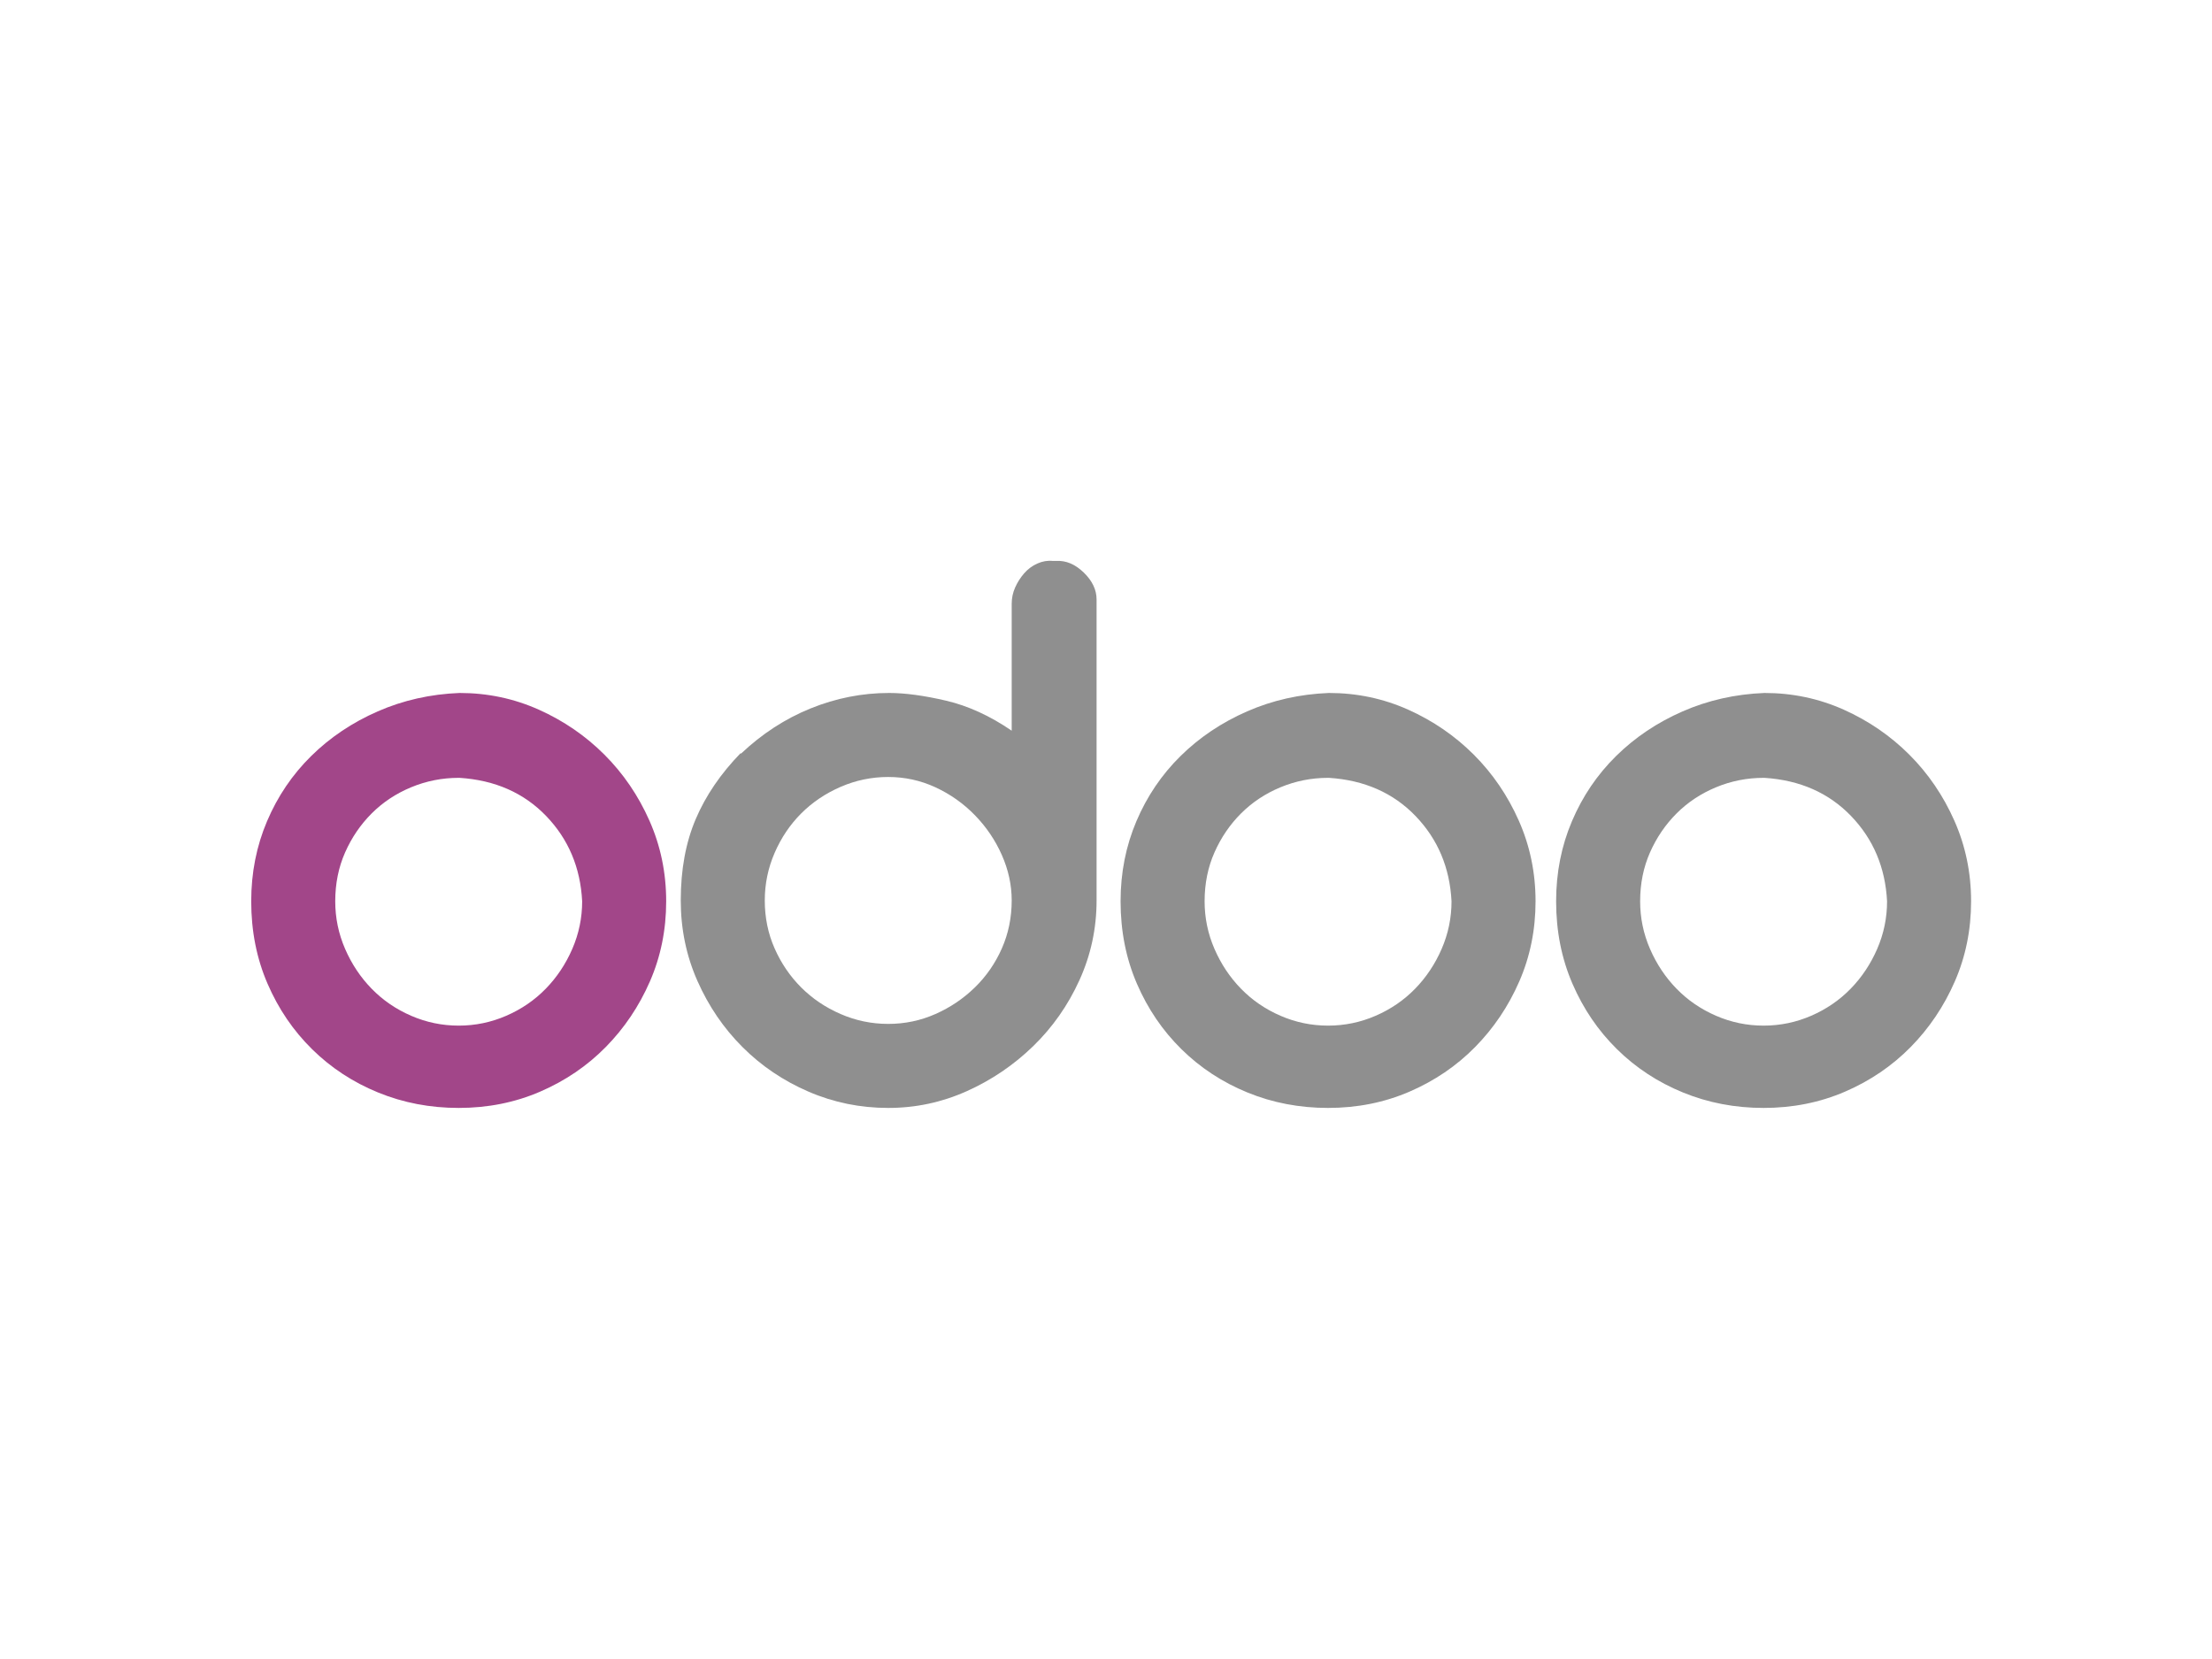
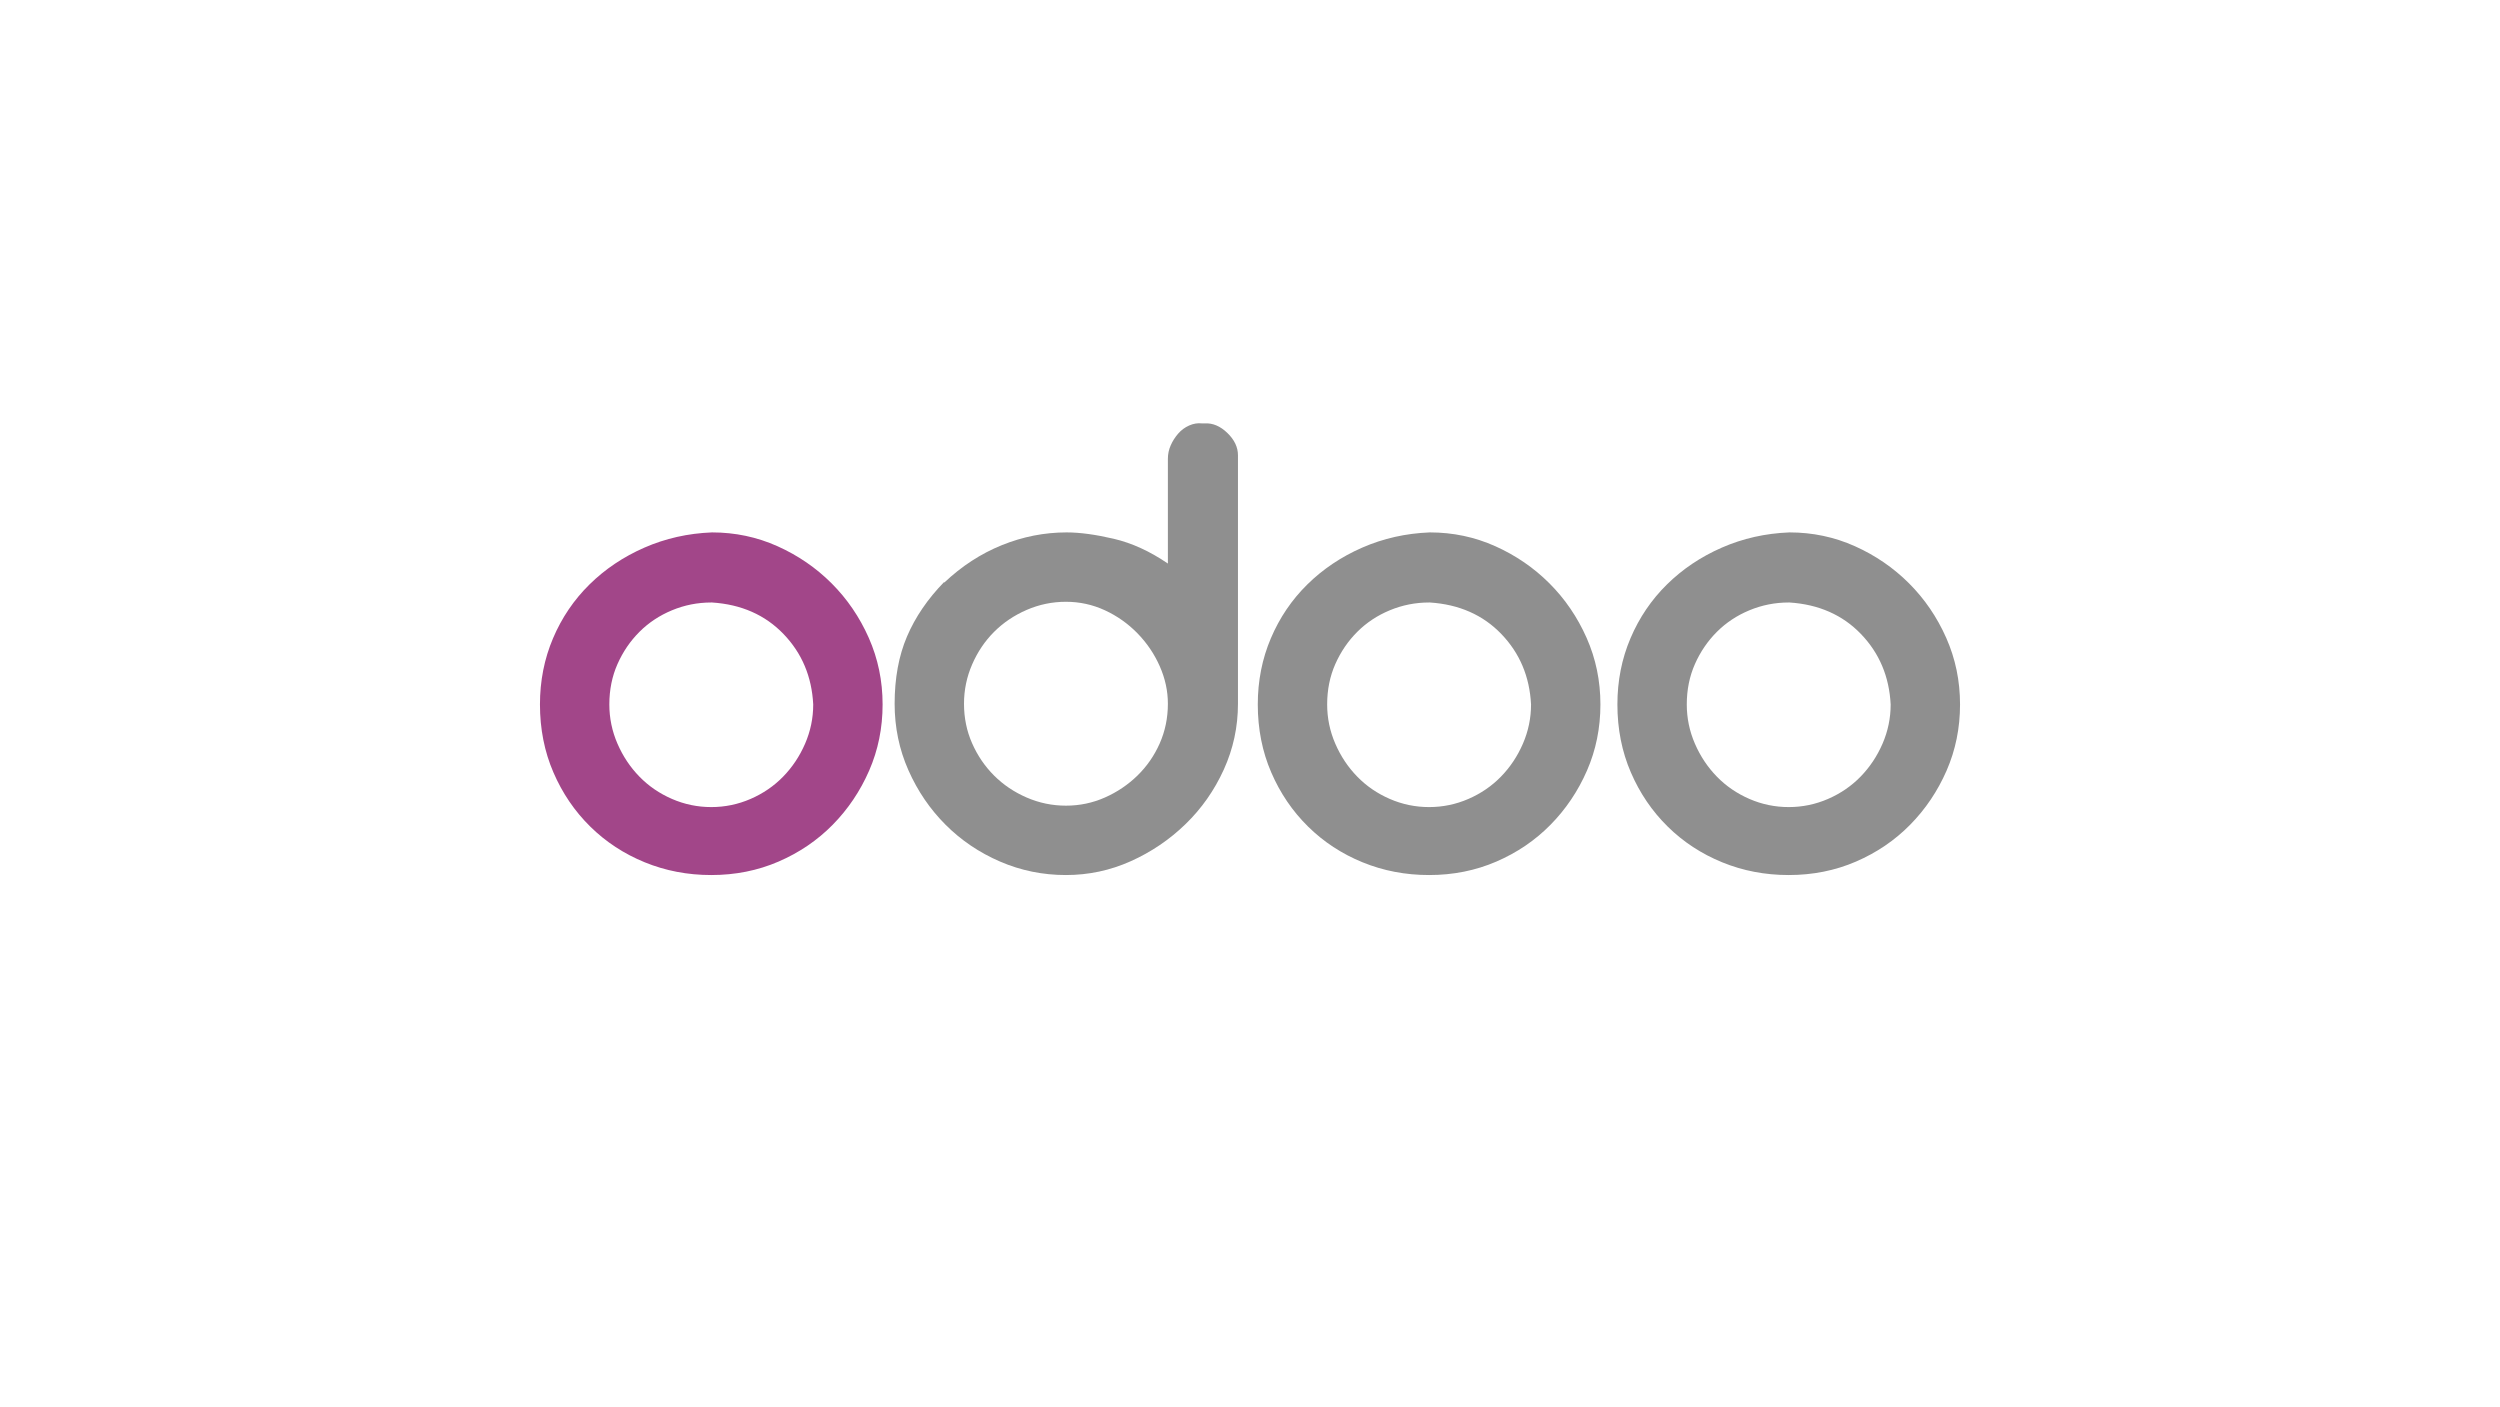
- <svg xmlns="http://www.w3.org/2000/svg" version="1.1" id="Layer_1" x="0px" y="0px" width="800px" height="600px" viewBox="0 0 800 600" enable-background="new 0 0 800 600" xml:space="preserve">
-   <g>
-     <path fill="#A24689" d="M166.205,250.621c10.126,0,19.689,2.016,28.683,6.046c8.992,4.031,16.898,9.458,23.721,16.279   c6.821,6.822,12.248,14.782,16.279,23.876c4.031,9.1,6.046,18.813,6.046,29.147c0,10.34-1.967,20.001-5.891,28.993   c-3.93,8.992-9.254,16.899-15.97,23.721c-6.72,6.821-14.627,12.199-23.721,16.124c-9.099,3.93-18.915,5.892-29.458,5.892   c-10.339,0-20.053-1.86-29.147-5.581c-9.099-3.722-17.054-8.939-23.876-15.659c-6.821-6.716-12.199-14.622-16.124-23.722   c-3.929-9.094-5.892-19.017-5.892-29.768c0-10.334,1.909-20,5.736-28.992c3.823-8.992,9.147-16.846,15.97-23.565   c6.821-6.716,14.83-12.094,24.031-16.124C145.788,253.257,155.662,251.037,166.205,250.621z M165.895,281.318   c-5.998,0-11.734,1.139-17.209,3.411c-5.479,2.277-10.232,5.427-14.264,9.458c-4.031,4.03-7.238,8.735-9.612,14.108   c-2.379,5.378-3.566,11.27-3.566,17.674c0,5.998,1.188,11.735,3.566,17.21c2.374,5.479,5.581,10.286,9.612,14.419   c4.031,4.137,8.784,7.393,14.264,9.767c5.475,2.379,11.211,3.566,17.209,3.566c5.993,0,11.73-1.188,17.21-3.566   c5.475-2.374,10.232-5.63,14.264-9.767c4.031-4.133,7.233-8.939,9.612-14.419c2.374-5.475,3.565-11.212,3.565-17.21   c-0.62-12.194-4.961-22.48-13.022-30.853c-8.063-8.372-18.504-12.97-31.318-13.799H165.895z" />
-     <path fill="#8F8F8F" d="M382.019,202.869c3.513-0.204,6.821,1.191,9.923,4.186c3.101,2.999,4.65,6.255,4.65,9.768V325.66   c0,10.131-2.068,19.743-6.201,28.837c-4.138,9.1-9.719,17.055-16.744,23.876c-7.03,6.822-15.039,12.249-24.031,16.279   c-8.992,4.031-18.45,6.047-28.372,6.047c-10.131,0-19.743-1.962-28.838-5.892c-9.099-3.925-17.054-9.303-23.876-16.124   c-6.821-6.821-12.248-14.777-16.279-23.876c-4.031-9.094-6.046-18.809-6.046-29.147c0-11.163,1.807-20.979,5.426-29.458   c3.614-8.474,9.041-16.434,16.279-23.876v0.311c7.646-7.233,16.071-12.714,25.271-16.435c9.196-3.721,18.653-5.581,28.372-5.581   c5.785,0,12.66,0.93,20.62,2.791c7.956,1.86,15.863,5.479,23.722,10.853v-45.892c0-2.064,0.411-4.031,1.24-5.892   c0.823-1.86,1.909-3.566,3.256-5.116c1.342-1.551,2.945-2.738,4.806-3.566c1.86-0.823,3.722-1.134,5.582-0.93H382.019z    M365.895,325.66c0-5.581-1.192-11.057-3.566-16.435c-2.379-5.373-5.635-10.179-9.768-14.418   c-4.138-4.235-8.891-7.598-14.264-10.078c-5.378-2.48-11.061-3.721-17.054-3.721c-5.998,0-11.734,1.191-17.21,3.565   c-5.479,2.379-10.232,5.582-14.264,9.613c-4.03,4.03-7.238,8.788-9.612,14.263c-2.379,5.48-3.565,11.217-3.565,17.21   c0,6.201,1.187,11.991,3.565,17.364c2.374,5.378,5.582,10.078,9.612,14.108c4.031,4.031,8.784,7.238,14.264,9.612   c5.476,2.379,11.212,3.566,17.21,3.566c5.993,0,11.676-1.188,17.054-3.566c5.373-2.374,10.126-5.581,14.264-9.612   c4.133-4.03,7.389-8.73,9.768-14.108C364.702,337.651,365.895,331.861,365.895,325.66z" />
-     <path fill="#8F8F8F" d="M480.623,250.621c10.126,0,19.689,2.016,28.683,6.046c8.992,4.031,16.898,9.458,23.721,16.279   c6.821,6.822,12.248,14.782,16.279,23.876c4.031,9.1,6.046,18.813,6.046,29.147c0,10.34-1.967,20.001-5.891,28.993   c-3.93,8.992-9.254,16.899-15.97,23.721c-6.72,6.821-14.627,12.199-23.721,16.124c-9.099,3.93-18.915,5.892-29.458,5.892   c-10.339,0-20.053-1.86-29.147-5.581c-9.099-3.722-17.054-8.939-23.876-15.659c-6.821-6.716-12.199-14.622-16.124-23.722   c-3.929-9.094-5.892-19.017-5.892-29.768c0-10.334,1.909-20,5.736-28.992c3.823-8.992,9.147-16.846,15.97-23.565   c6.821-6.716,14.83-12.094,24.031-16.124C460.206,253.257,470.08,251.037,480.623,250.621z M480.313,281.318   c-5.998,0-11.734,1.139-17.209,3.411c-5.479,2.277-10.232,5.427-14.264,9.458c-4.031,4.03-7.238,8.735-9.612,14.108   c-2.379,5.378-3.566,11.27-3.566,17.674c0,5.998,1.188,11.735,3.566,17.21c2.374,5.479,5.581,10.286,9.612,14.419   c4.031,4.137,8.784,7.393,14.264,9.767c5.475,2.379,11.211,3.566,17.209,3.566c5.993,0,11.73-1.188,17.21-3.566   c5.475-2.374,10.232-5.63,14.264-9.767c4.031-4.133,7.233-8.939,9.612-14.419c2.374-5.475,3.565-11.212,3.565-17.21   c-0.62-12.194-4.961-22.48-13.022-30.853c-8.063-8.372-18.504-12.97-31.318-13.799H480.313z" />
-     <path fill="#8F8F8F" d="M638.142,250.621c10.126,0,19.689,2.016,28.683,6.046c8.992,4.031,16.898,9.458,23.721,16.279   c6.821,6.822,12.248,14.782,16.279,23.876c4.031,9.1,6.046,18.813,6.046,29.147c0,10.34-1.967,20.001-5.891,28.993   c-3.93,8.992-9.254,16.899-15.97,23.721c-6.72,6.821-14.627,12.199-23.721,16.124c-9.099,3.93-18.915,5.892-29.458,5.892   c-10.339,0-20.053-1.86-29.147-5.581c-9.099-3.722-17.054-8.939-23.876-15.659c-6.821-6.716-12.199-14.622-16.124-23.722   c-3.929-9.094-5.892-19.017-5.892-29.768c0-10.334,1.909-20,5.736-28.992c3.823-8.992,9.147-16.846,15.97-23.565   c6.821-6.716,14.83-12.094,24.031-16.124C617.725,253.257,627.599,251.037,638.142,250.621z M637.831,281.318   c-5.998,0-11.734,1.139-17.209,3.411c-5.479,2.277-10.232,5.427-14.264,9.458c-4.031,4.03-7.238,8.735-9.612,14.108   c-2.379,5.378-3.566,11.27-3.566,17.674c0,5.998,1.188,11.735,3.566,17.21c2.374,5.479,5.581,10.286,9.612,14.419   c4.031,4.137,8.784,7.393,14.264,9.767c5.475,2.379,11.211,3.566,17.209,3.566c5.993,0,11.73-1.188,17.21-3.566   c5.475-2.374,10.232-5.63,14.264-9.767c4.031-4.133,7.233-8.939,9.612-14.419c2.374-5.475,3.565-11.212,3.565-17.21   c-0.62-12.194-4.961-22.48-13.023-30.853c-8.062-8.372-18.503-12.97-31.317-13.799H637.831z" />
+ <svg xmlns="http://www.w3.org/2000/svg" width="100%" height="100%" viewBox="0 0 800 450" version="1.1" xml:space="preserve" style="fill-rule:evenodd;clip-rule:evenodd;stroke-linejoin:round;stroke-miterlimit:2;">
+   <g id="odoo">
+     <path d="M227.836,170.37c7.398,0 14.384,1.473 20.955,4.417c6.569,2.945 12.345,6.91 17.33,11.893c4.983,4.984 8.948,10.8 11.893,17.443c2.944,6.649 4.417,13.745 4.417,21.294c-0,7.554 -1.437,14.612 -4.304,21.182c-2.871,6.569 -6.761,12.345 -11.667,17.329c-4.91,4.984 -10.686,8.913 -17.33,11.78c-6.648,2.871 -13.819,4.305 -21.521,4.305c-7.554,-0 -14.65,-1.359 -21.294,-4.078c-6.648,-2.719 -12.459,-6.53 -17.443,-11.44c-4.983,-4.906 -8.912,-10.682 -11.78,-17.33c-2.87,-6.644 -4.304,-13.893 -4.304,-21.748c-0,-7.549 1.394,-14.611 4.19,-21.18c2.793,-6.57 6.683,-12.307 11.667,-17.216c4.984,-4.907 10.835,-8.836 17.557,-11.78c6.718,-2.945 13.932,-4.567 21.634,-4.871Zm-0.227,22.427c-4.381,-0 -8.572,0.832 -12.572,2.492c-4.003,1.663 -7.475,3.964 -10.421,6.909c-2.945,2.945 -5.287,6.382 -7.022,10.307c-1.738,3.929 -2.605,8.234 -2.605,12.912c-0,4.382 0.868,8.573 2.605,12.573c1.735,4.003 4.077,7.515 7.022,10.534c2.945,3.023 6.418,5.401 10.421,7.136c4,1.738 8.191,2.605 12.572,2.605c4.379,0 8.57,-0.868 12.574,-2.605c3.999,-1.735 7.475,-4.113 10.42,-7.136c2.945,-3.019 5.285,-6.53 7.023,-10.534c1.734,-4 2.604,-8.191 2.604,-12.573c-0.453,-8.908 -3.624,-16.423 -9.513,-22.54c-5.891,-6.116 -13.519,-9.475 -22.88,-10.081l-0.228,-0l0,0.001Z" style="fill:#a24689;fill-rule:nonzero;" />
+     <path d="M385.503,135.484c2.566,-0.149 4.983,0.871 7.249,3.059c2.266,2.191 3.397,4.569 3.397,7.136l0,79.513c0,7.401 -1.511,14.423 -4.53,21.067c-3.023,6.648 -7.1,12.46 -12.233,17.443c-5.136,4.984 -10.987,8.949 -17.556,11.893c-6.569,2.945 -13.479,4.418 -20.728,4.418c-7.401,-0 -14.423,-1.434 -21.068,-4.305c-6.647,-2.867 -12.459,-6.796 -17.443,-11.78c-4.983,-4.983 -8.948,-10.795 -11.893,-17.443c-2.945,-6.643 -4.417,-13.741 -4.417,-21.293c0,-8.156 1.32,-15.327 3.964,-21.522c2.641,-6.19 6.605,-12.006 11.893,-17.443l0,0.228c5.586,-5.285 11.741,-9.289 18.462,-12.007c6.719,-2.719 13.628,-4.078 20.728,-4.078c4.226,0 9.249,0.68 15.064,2.039c5.813,1.359 11.589,4.003 17.331,7.929l-0,-33.527c-0,-1.508 0.3,-2.945 0.906,-4.304c0.601,-1.359 1.395,-2.606 2.379,-3.738c0.98,-1.133 2.151,-2 3.511,-2.605c1.359,-0.601 2.719,-0.829 4.078,-0.68l0.906,0Zm-11.78,89.708c-0,-4.078 -0.871,-8.078 -2.605,-12.007c-1.738,-3.926 -4.117,-7.437 -7.136,-10.534c-3.024,-3.094 -6.496,-5.551 -10.421,-7.362c-3.929,-1.812 -8.081,-2.719 -12.459,-2.719c-4.382,0 -8.573,0.87 -12.573,2.605c-4.003,1.738 -7.476,4.078 -10.421,7.023c-2.944,2.944 -5.288,6.42 -7.022,10.42c-1.738,4.003 -2.605,8.195 -2.605,12.573c0,4.53 0.867,8.76 2.605,12.685c1.734,3.929 4.078,7.363 7.022,10.307c2.945,2.945 6.417,5.288 10.421,7.022c4,1.738 8.191,2.606 12.573,2.606c4.378,-0 8.53,-0.868 12.459,-2.606c3.925,-1.734 7.397,-4.077 10.421,-7.022c3.019,-2.944 5.398,-6.378 7.136,-10.307c1.733,-3.924 2.605,-8.154 2.605,-12.684Z" style="fill:#8f8f8f;fill-rule:nonzero;" />
+     <path d="M457.539,170.37c7.398,0 14.385,1.473 20.955,4.417c6.57,2.945 12.345,6.91 17.33,11.893c4.983,4.984 8.948,10.8 11.893,17.443c2.945,6.649 4.417,13.745 4.417,21.294c0,7.554 -1.437,14.612 -4.304,21.182c-2.871,6.569 -6.76,12.345 -11.667,17.329c-4.909,4.984 -10.686,8.913 -17.33,11.78c-6.647,2.871 -13.818,4.305 -21.521,4.305c-7.553,-0 -14.65,-1.359 -21.294,-4.078c-6.647,-2.719 -12.459,-6.53 -17.443,-11.44c-4.983,-4.906 -8.912,-10.682 -11.779,-17.33c-2.871,-6.644 -4.305,-13.893 -4.305,-21.748c0,-7.549 1.395,-14.611 4.191,-21.18c2.793,-6.57 6.682,-12.307 11.667,-17.216c4.983,-4.907 10.834,-8.836 17.556,-11.78c6.718,-2.945 13.932,-4.567 21.634,-4.871Zm-0.226,22.427c-4.382,-0 -8.572,0.832 -12.572,2.492c-4.003,1.663 -7.475,3.964 -10.421,6.909c-2.945,2.945 -5.288,6.382 -7.022,10.307c-1.738,3.929 -2.606,8.234 -2.606,12.912c0,4.382 0.868,8.573 2.606,12.573c1.734,4.003 4.077,7.515 7.022,10.534c2.945,3.023 6.417,5.401 10.421,7.136c4,1.738 8.19,2.605 12.572,2.605c4.378,0 8.57,-0.868 12.573,-2.605c4,-1.735 7.475,-4.113 10.421,-7.136c2.945,-3.019 5.284,-6.53 7.022,-10.534c1.734,-4 2.605,-8.191 2.605,-12.573c-0.453,-8.908 -3.625,-16.423 -9.514,-22.54c-5.89,-6.116 -13.518,-9.475 -22.88,-10.081l-0.227,-0l0,0.001Z" style="fill:#8f8f8f;fill-rule:nonzero;" />
+     <path d="M572.618,170.37c7.397,0 14.384,1.473 20.955,4.417c6.569,2.945 12.345,6.91 17.329,11.893c4.984,4.984 8.948,10.8 11.893,17.443c2.945,6.649 4.417,13.745 4.417,21.294c0,7.554 -1.437,14.612 -4.303,21.182c-2.872,6.569 -6.761,12.345 -11.668,17.329c-4.909,4.984 -10.686,8.913 -17.329,11.78c-6.648,2.871 -13.819,4.305 -21.521,4.305c-7.554,-0 -14.651,-1.359 -21.294,-4.078c-6.648,-2.719 -12.459,-6.53 -17.443,-11.44c-4.984,-4.906 -8.913,-10.682 -11.78,-17.33c-2.87,-6.644 -4.305,-13.893 -4.305,-21.748c0,-7.549 1.395,-14.611 4.191,-21.18c2.793,-6.57 6.682,-12.307 11.667,-17.216c4.983,-4.907 10.834,-8.836 17.556,-11.78c6.719,-2.945 13.932,-4.567 21.635,-4.871Zm-0.227,22.427c-4.382,-0 -8.573,0.832 -12.573,2.492c-4.003,1.663 -7.475,3.964 -10.421,6.909c-2.945,2.945 -5.287,6.382 -7.022,10.307c-1.738,3.929 -2.605,8.234 -2.605,12.912c-0,4.382 0.868,8.573 2.605,12.573c1.735,4.003 4.077,7.515 7.022,10.534c2.945,3.023 6.418,5.401 10.421,7.136c4,1.738 8.191,2.605 12.573,2.605c4.378,0 8.569,-0.868 12.573,-2.605c3.999,-1.735 7.475,-4.113 10.42,-7.136c2.945,-3.019 5.285,-6.53 7.023,-10.534c1.734,-4 2.604,-8.191 2.604,-12.573c-0.453,-8.908 -3.624,-16.423 -9.514,-22.54c-5.89,-6.116 -13.518,-9.475 -22.879,-10.081l-0.227,-0l-0,0.001Z" style="fill:#8f8f8f;fill-rule:nonzero;" />
  </g>
</svg>
